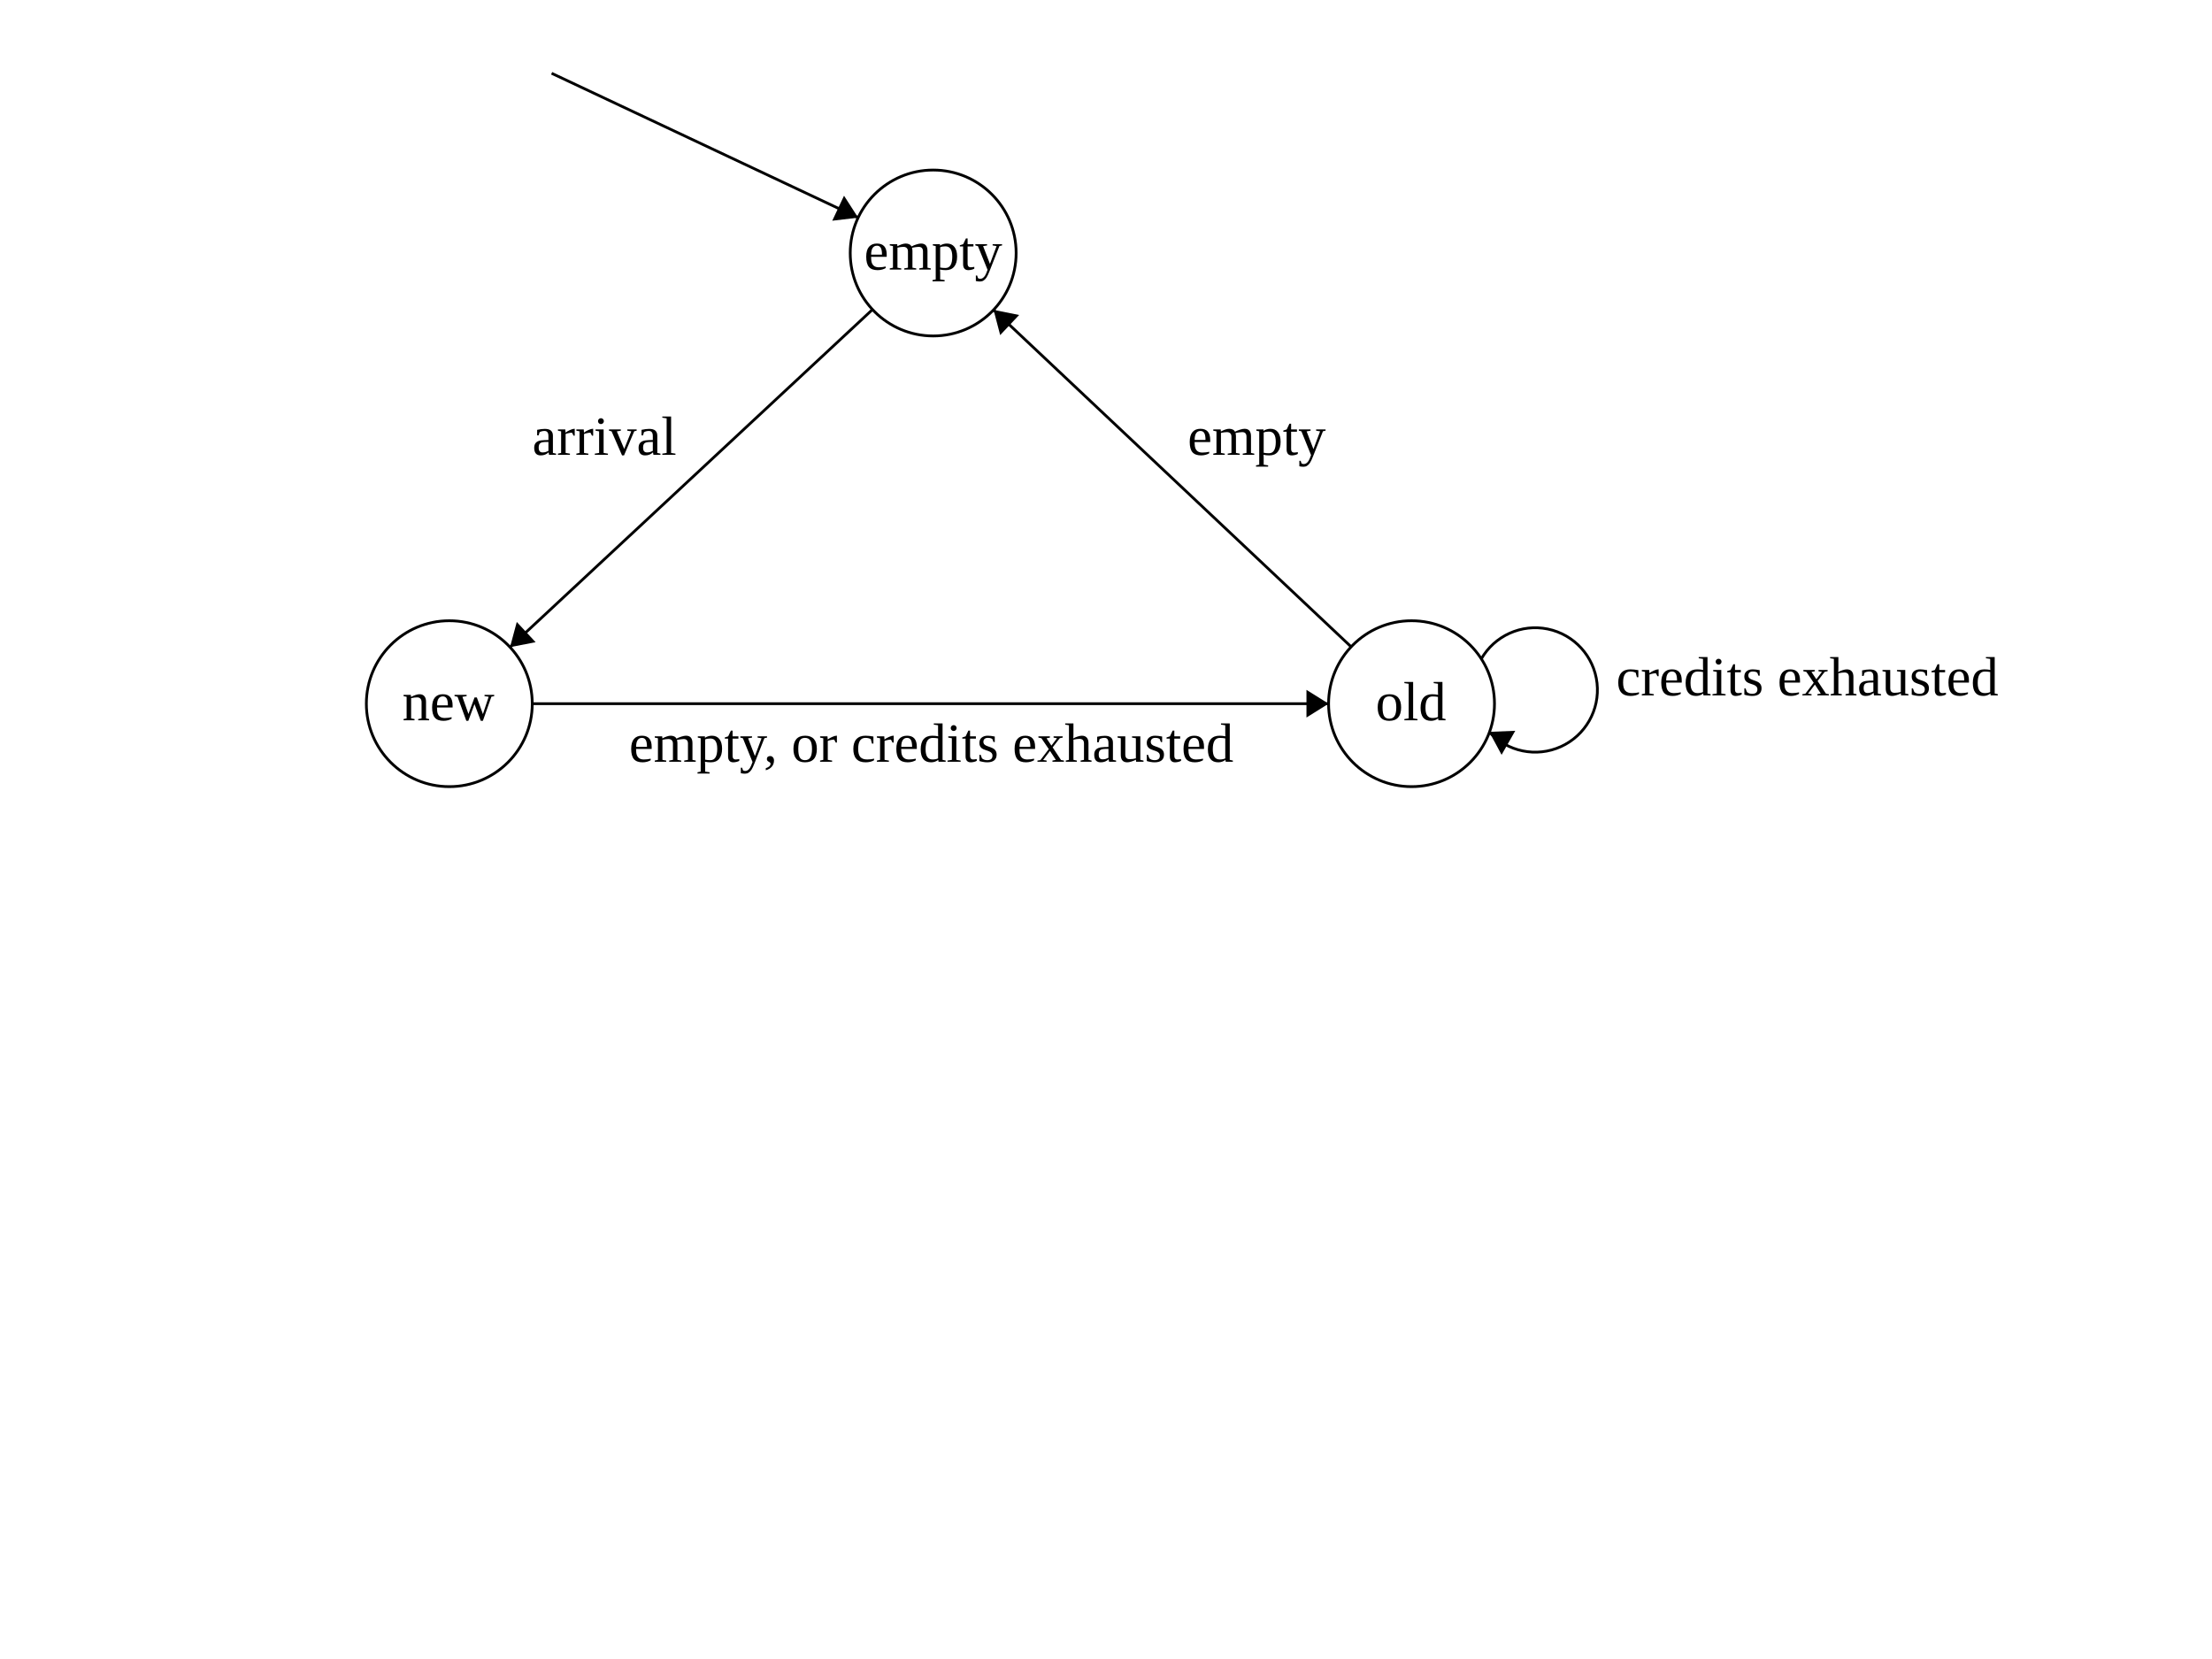
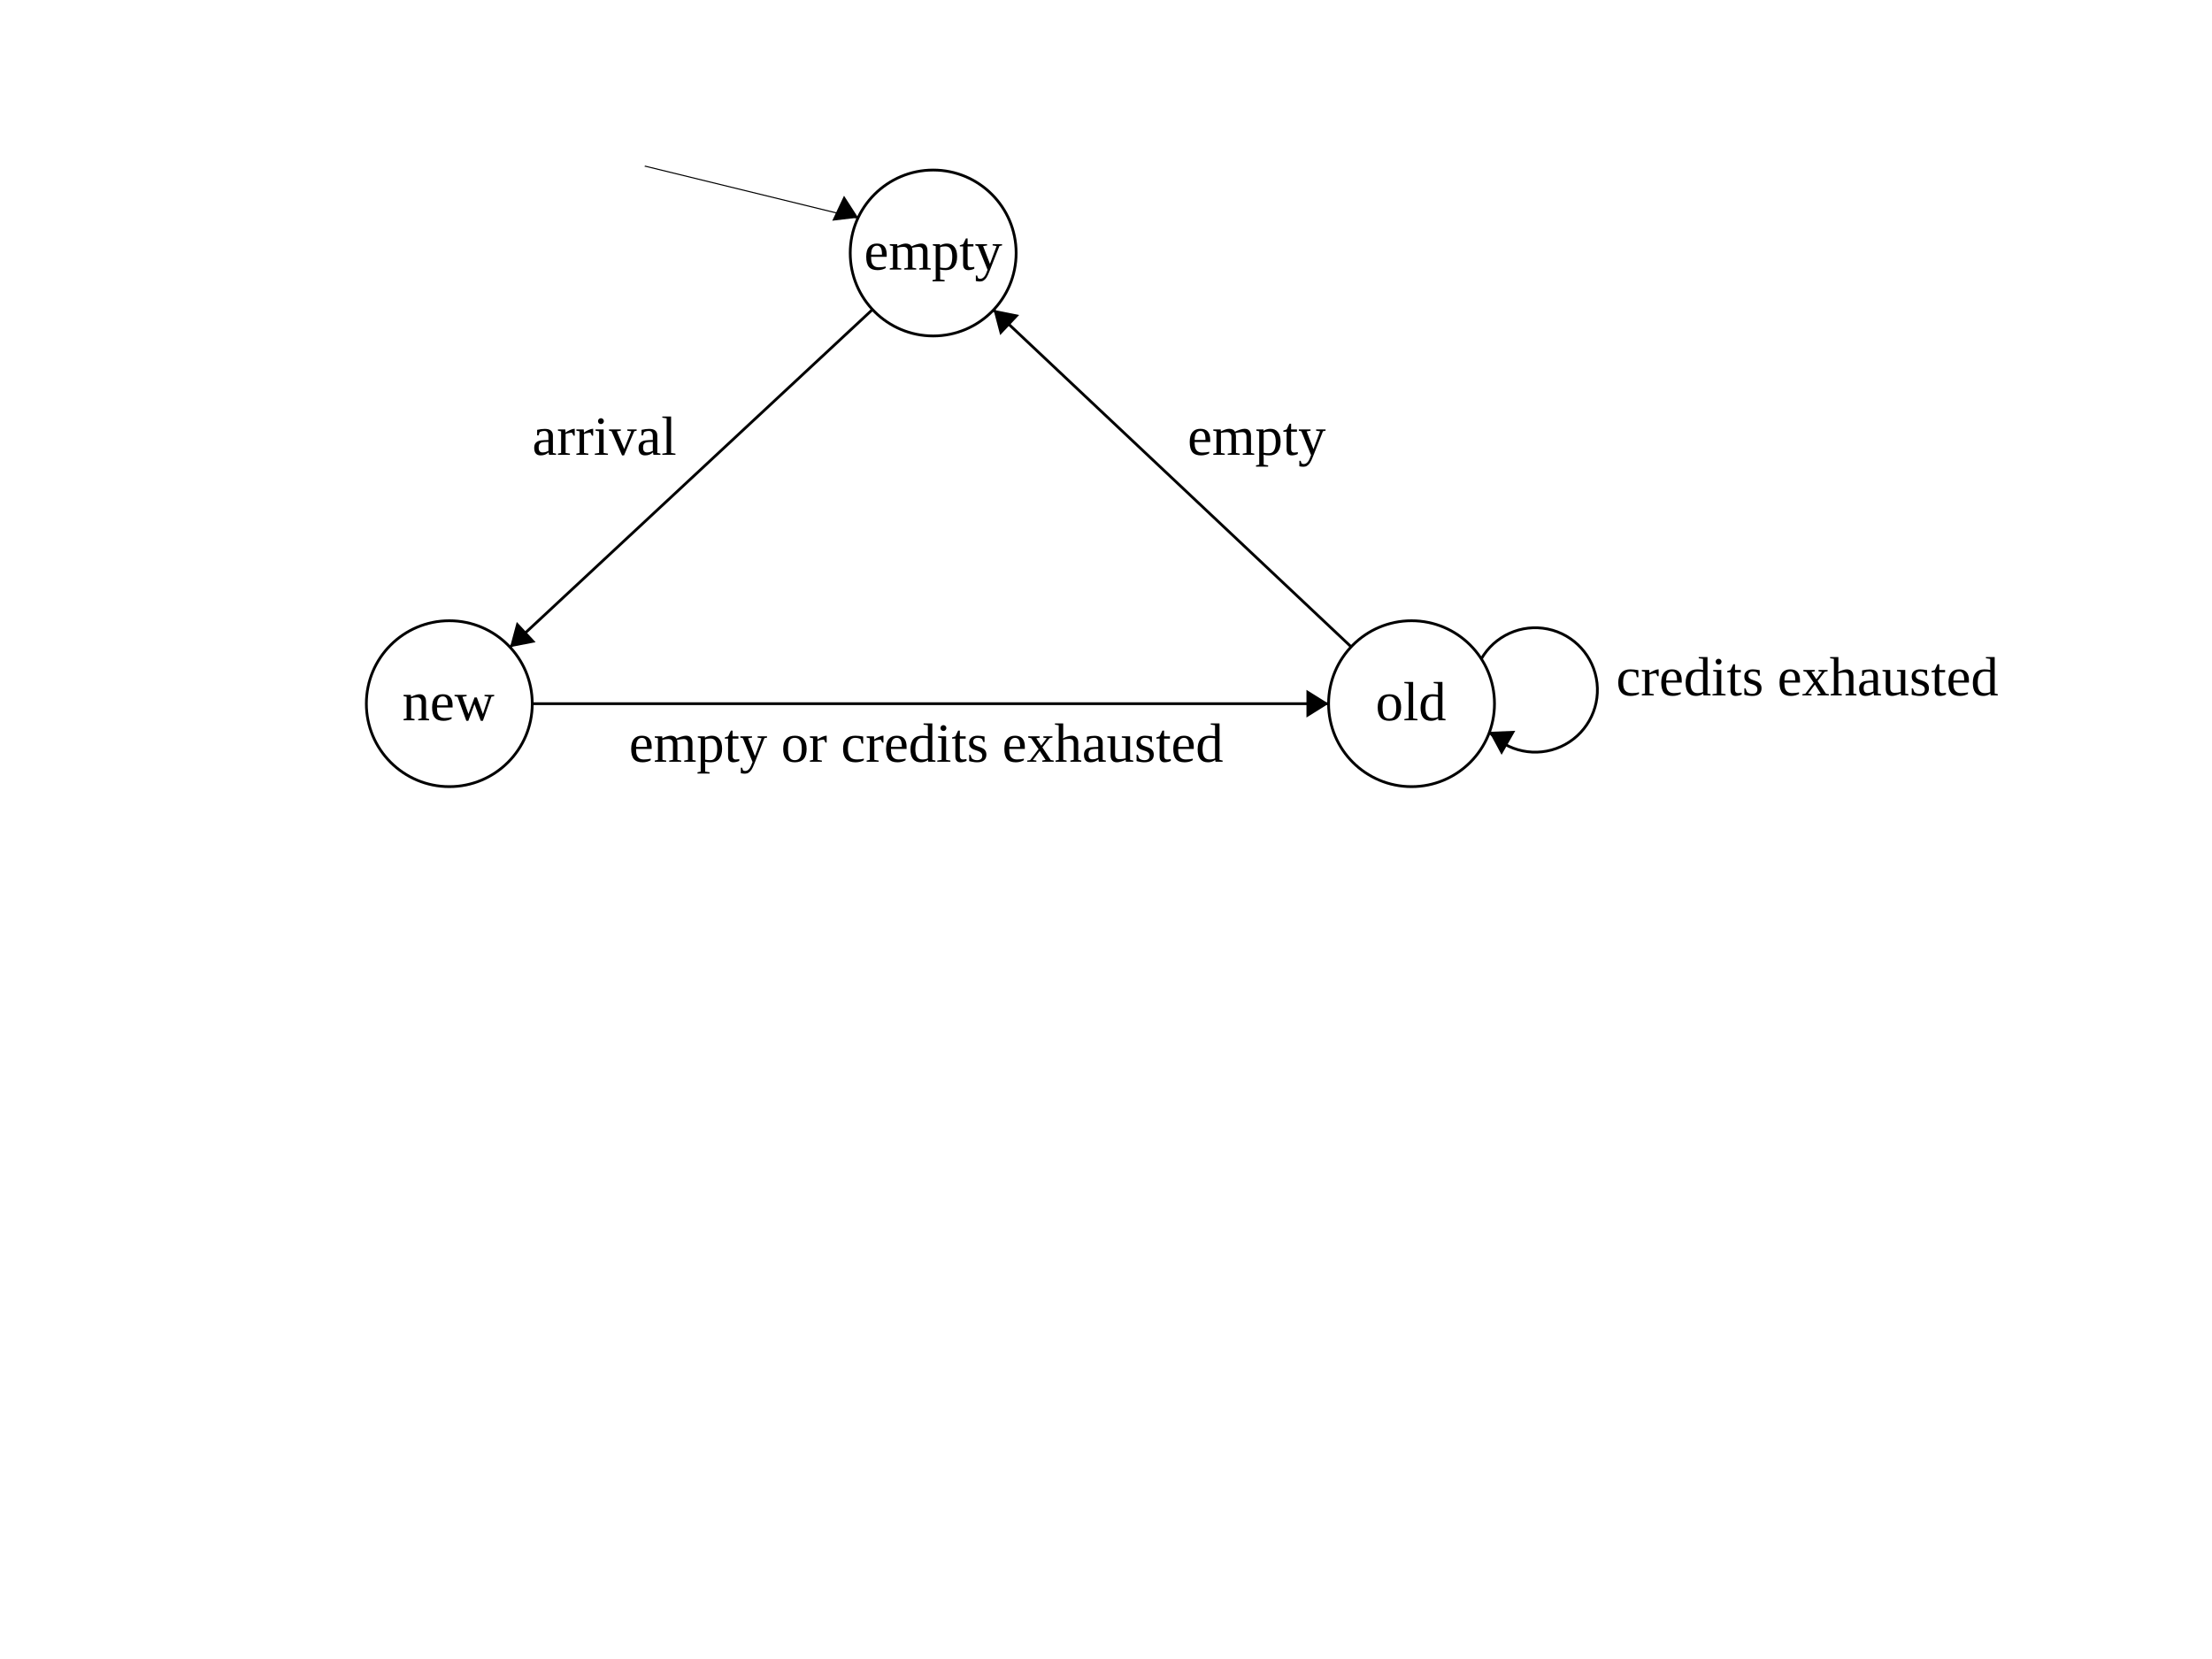
- <svg xmlns="http://www.w3.org/2000/svg" width="800" height="600" version="1.1">
-   <ellipse stroke="black" stroke-width="1" fill="none" cx="337.5" cy="91.5" rx="30" ry="30" />
-   <text x="312.5" y="97.5" font-family="Times New Roman" font-size="20">empty</text>
-   <ellipse stroke="black" stroke-width="1" fill="none" cx="162.5" cy="254.5" rx="30" ry="30" />
-   <text x="145.5" y="260.5" font-family="Times New Roman" font-size="20">new</text>
-   <ellipse stroke="black" stroke-width="1" fill="none" cx="510.5" cy="254.5" rx="30" ry="30" />
-   <text x="497.5" y="260.5" font-family="Times New Roman" font-size="20">old</text>
-   <polygon stroke="black" stroke-width="1" points="315.547,111.947 184.453,234.053" />
-   <polygon fill="black" stroke-width="1" points="184.453,234.053 193.714,232.259 186.899,224.941" />
-   <text x="192.5" y="164.5" font-family="Times New Roman" font-size="20">arrival</text>
-   <polygon stroke="black" stroke-width="1" points="192.5,254.5 480.5,254.5" />
-   <polygon fill="black" stroke-width="1" points="480.5,254.5 472.5,249.5 472.5,259.5" />
-   <text x="227.5" y="275.5" font-family="Times New Roman" font-size="20">empty, or credits exhausted</text>
-   <path stroke="black" stroke-width="1" fill="none" d="M 535.673,238.396 A 22.5,22.5 0 1 1 538.594,264.685" />
-   <text x="584.5" y="251.5" font-family="Times New Roman" font-size="20">credits exhausted</text>
-   <polygon fill="black" stroke-width="1" points="538.594,264.685 543.071,272.989 548.02,264.299" />
-   <polygon stroke="black" stroke-width="1" points="488.665,233.927 359.335,112.073" />
-   <polygon fill="black" stroke-width="1" points="359.335,112.073 361.729,121.198 368.586,113.92" />
-   <text x="429.5" y="164.5" font-family="Times New Roman" font-size="20">empty</text>
-   <polygon stroke="black" stroke-width="1" points="199.5,26.5 310.36,78.717" />
-   <polygon fill="black" stroke-width="1" points="310.36,78.717 305.253,70.784 300.992,79.831" />
+ <svg xmlns="http://www.w3.org/2000/svg" width="800" height="600" version="1.1" id="svg9589">
+   <defs id="defs9593" />
+   <ellipse stroke="black" stroke-width="1" fill="none" cx="337.5" cy="91.5" rx="30" ry="30" id="ellipse9549" />
+   <text x="312.5" y="97.5" font-family="Times New Roman" font-size="20" id="text9551">empty</text>
+   <ellipse stroke="black" stroke-width="1" fill="none" cx="162.5" cy="254.5" rx="30" ry="30" id="ellipse9553" />
+   <text x="145.5" y="260.5" font-family="Times New Roman" font-size="20" id="text9555">new</text>
+   <ellipse stroke="black" stroke-width="1" fill="none" cx="510.5" cy="254.5" rx="30" ry="30" id="ellipse9557" />
+   <text x="497.5" y="260.5" font-family="Times New Roman" font-size="20" id="text9559">old</text>
+   <polygon stroke="black" stroke-width="1" points="315.547,111.947 184.453,234.053" id="polygon9561" />
+   <polygon fill="black" stroke-width="1" points="184.453,234.053 193.714,232.259 186.899,224.941" id="polygon9563" />
+   <text x="192.5" y="164.5" font-family="Times New Roman" font-size="20" id="text9565">arrival</text>
+   <polygon stroke="black" stroke-width="1" points="192.5,254.5 480.5,254.5" id="polygon9567" />
+   <polygon fill="black" stroke-width="1" points="480.5,254.5 472.5,249.5 472.5,259.5" id="polygon9569" />
+   <text x="227.5" y="275.5" font-family="Times New Roman" font-size="20" id="text9571" style="-inkscape-font-specification:'Times New Roman, Normal';font-family:'Times New Roman';font-weight:normal;font-style:normal;font-stretch:normal;font-variant:normal;font-size:20px;text-anchor:start;text-align:start;writing-mode:lr;font-variant-ligatures:normal;font-variant-caps:normal;font-variant-numeric:normal;font-feature-settings:normal;">
+     <tspan id="tspan10140">empty or credits exhausted</tspan>
+   </text>
+   <path stroke="black" stroke-width="1" fill="none" d="M 535.673,238.396 A 22.5,22.5 0 1 1 538.594,264.685" id="path9573" />
+   <text x="584.5" y="251.5" font-family="Times New Roman" font-size="20" id="text9575">credits exhausted</text>
+   <polygon fill="black" stroke-width="1" points="538.594,264.685 543.071,272.989 548.02,264.299" id="polygon9577" />
+   <polygon stroke="black" stroke-width="1" points="488.665,233.927 359.335,112.073" id="polygon9579" />
+   <polygon fill="black" stroke-width="1" points="359.335,112.073 361.729,121.198 368.586,113.92" id="polygon9581" />
+   <text x="429.5" y="164.5" font-family="Times New Roman" font-size="20" id="text9583">empty</text>
+   <polygon points="310.36,78.717 199.5,26.5 " id="polygon9585" transform="matrix(0.6973404,0,0,0.3620306,94.05843,50.46402)" style="stroke:#000000;stroke-width:1" />
+   <polygon fill="black" stroke-width="1" points="310.36,78.717 305.253,70.784 300.992,79.831" id="polygon9587" />
</svg>
